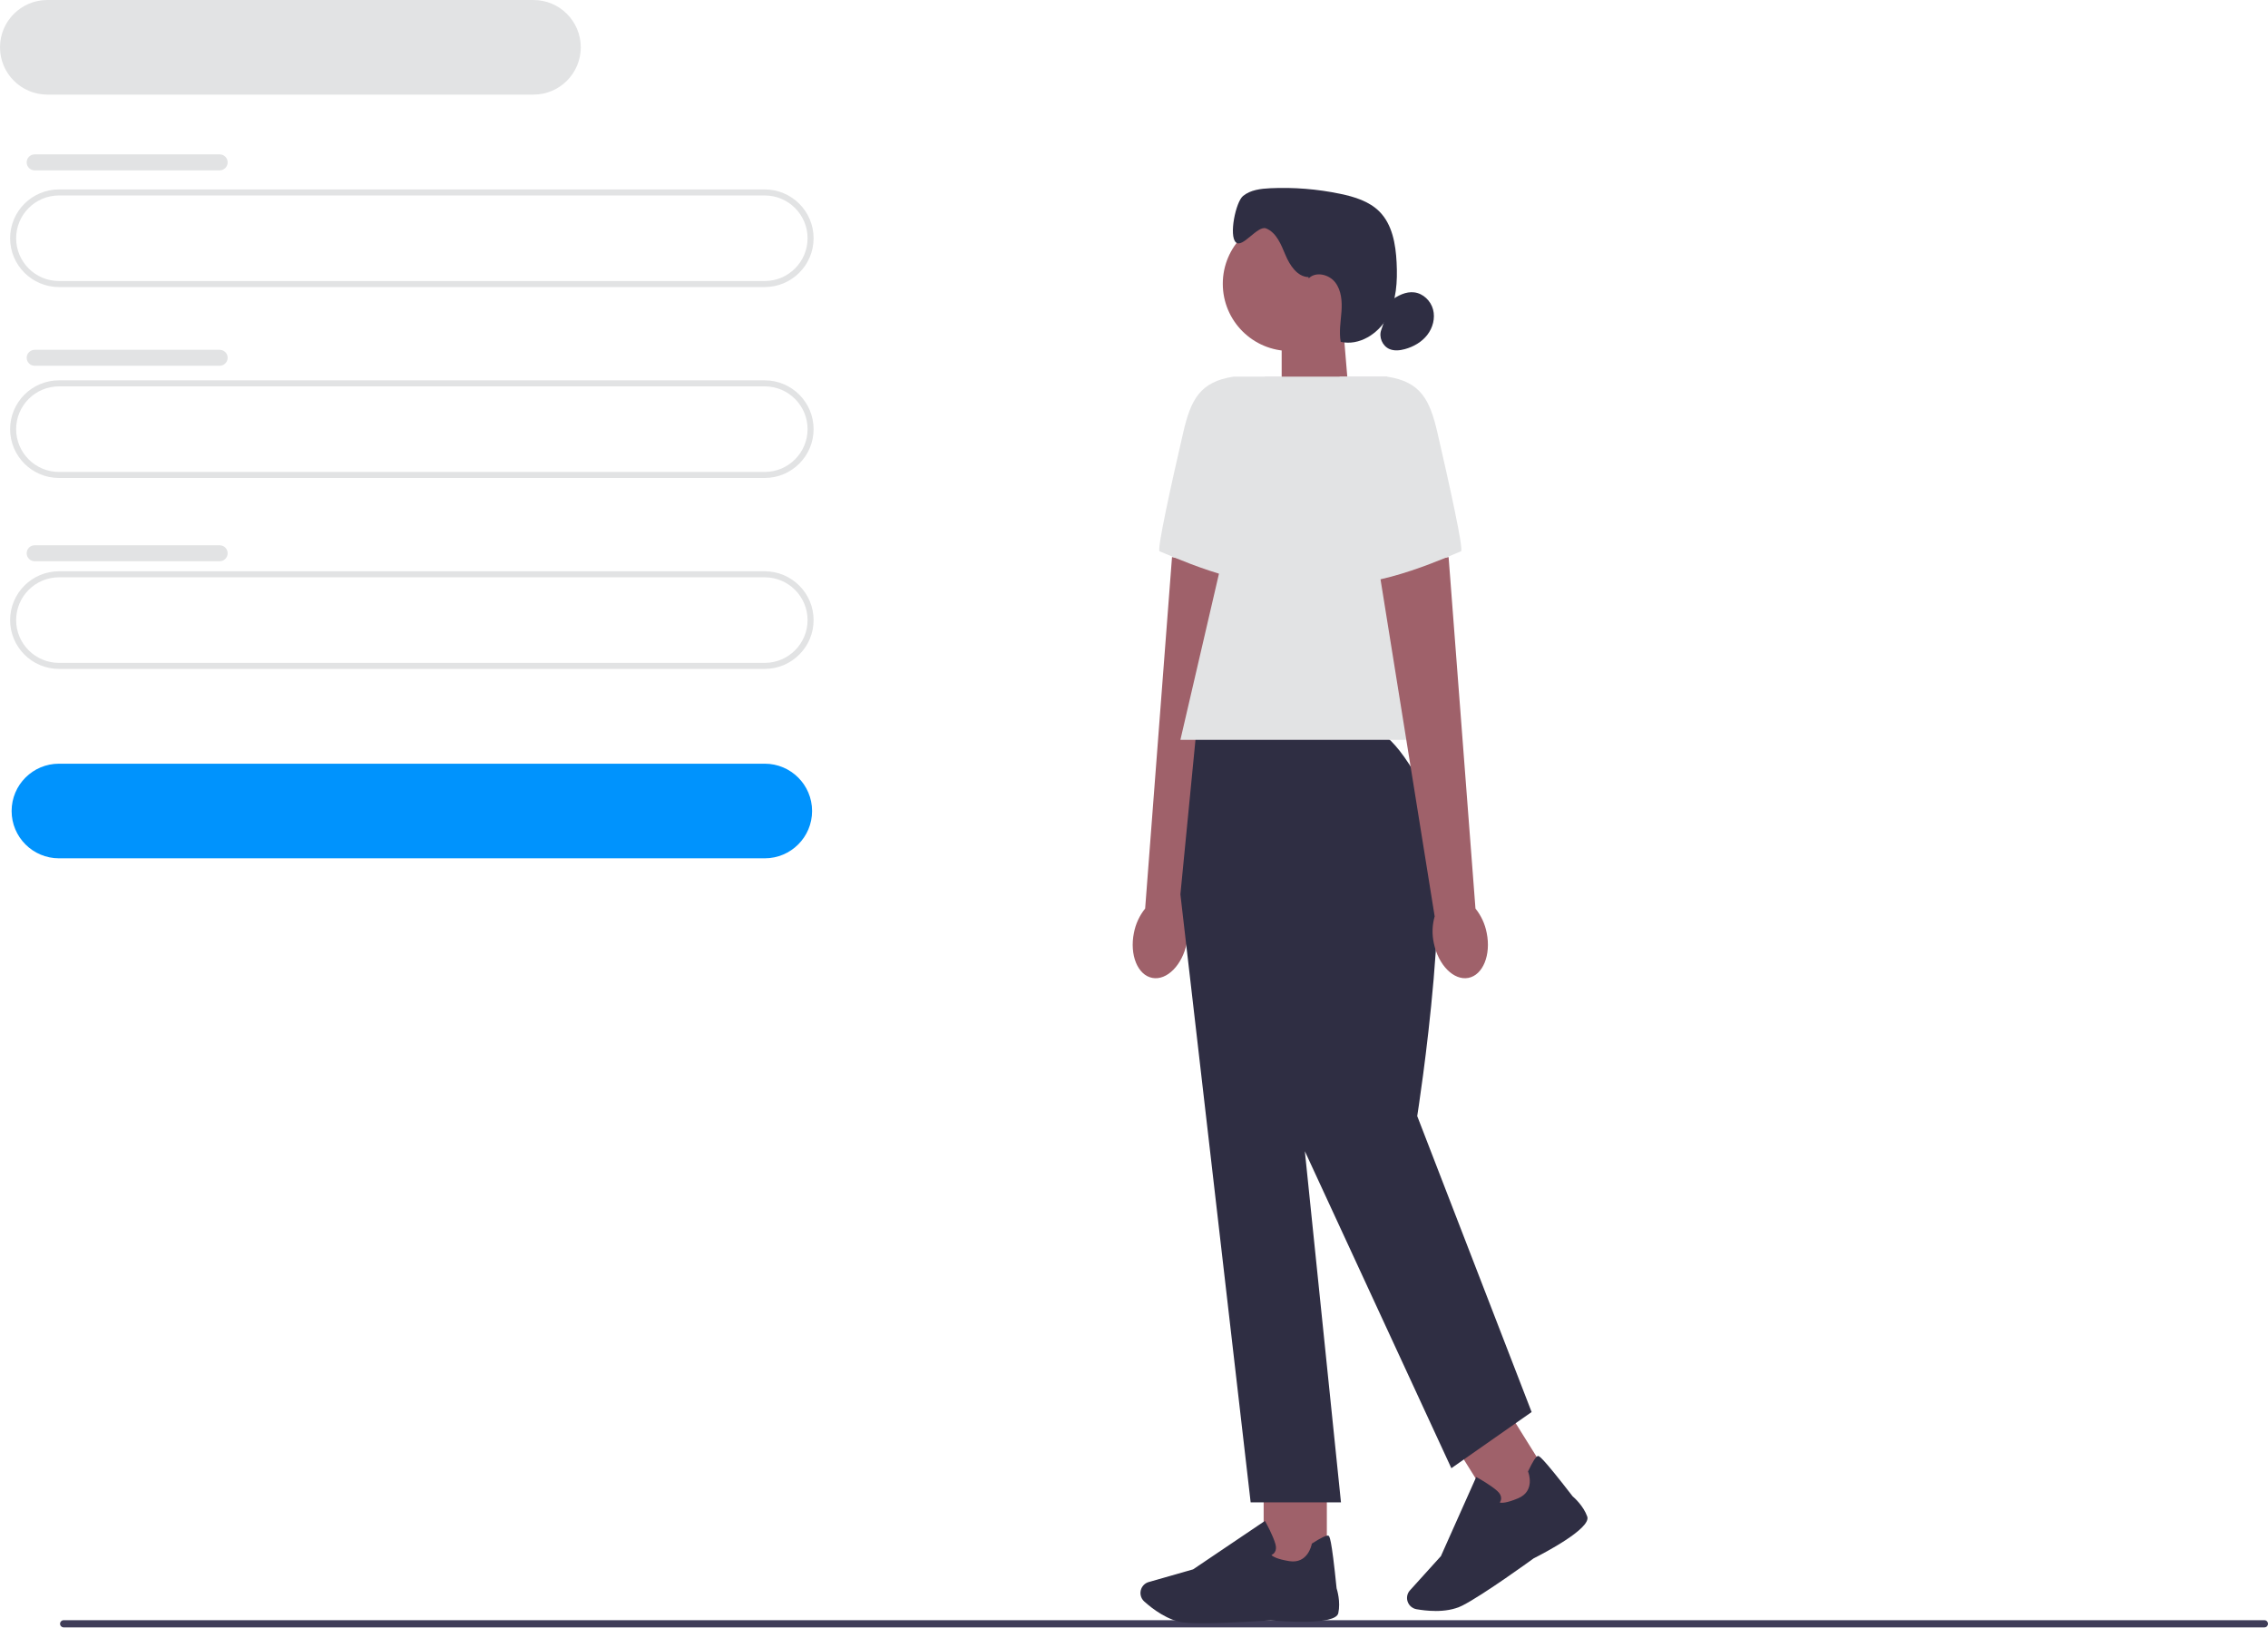
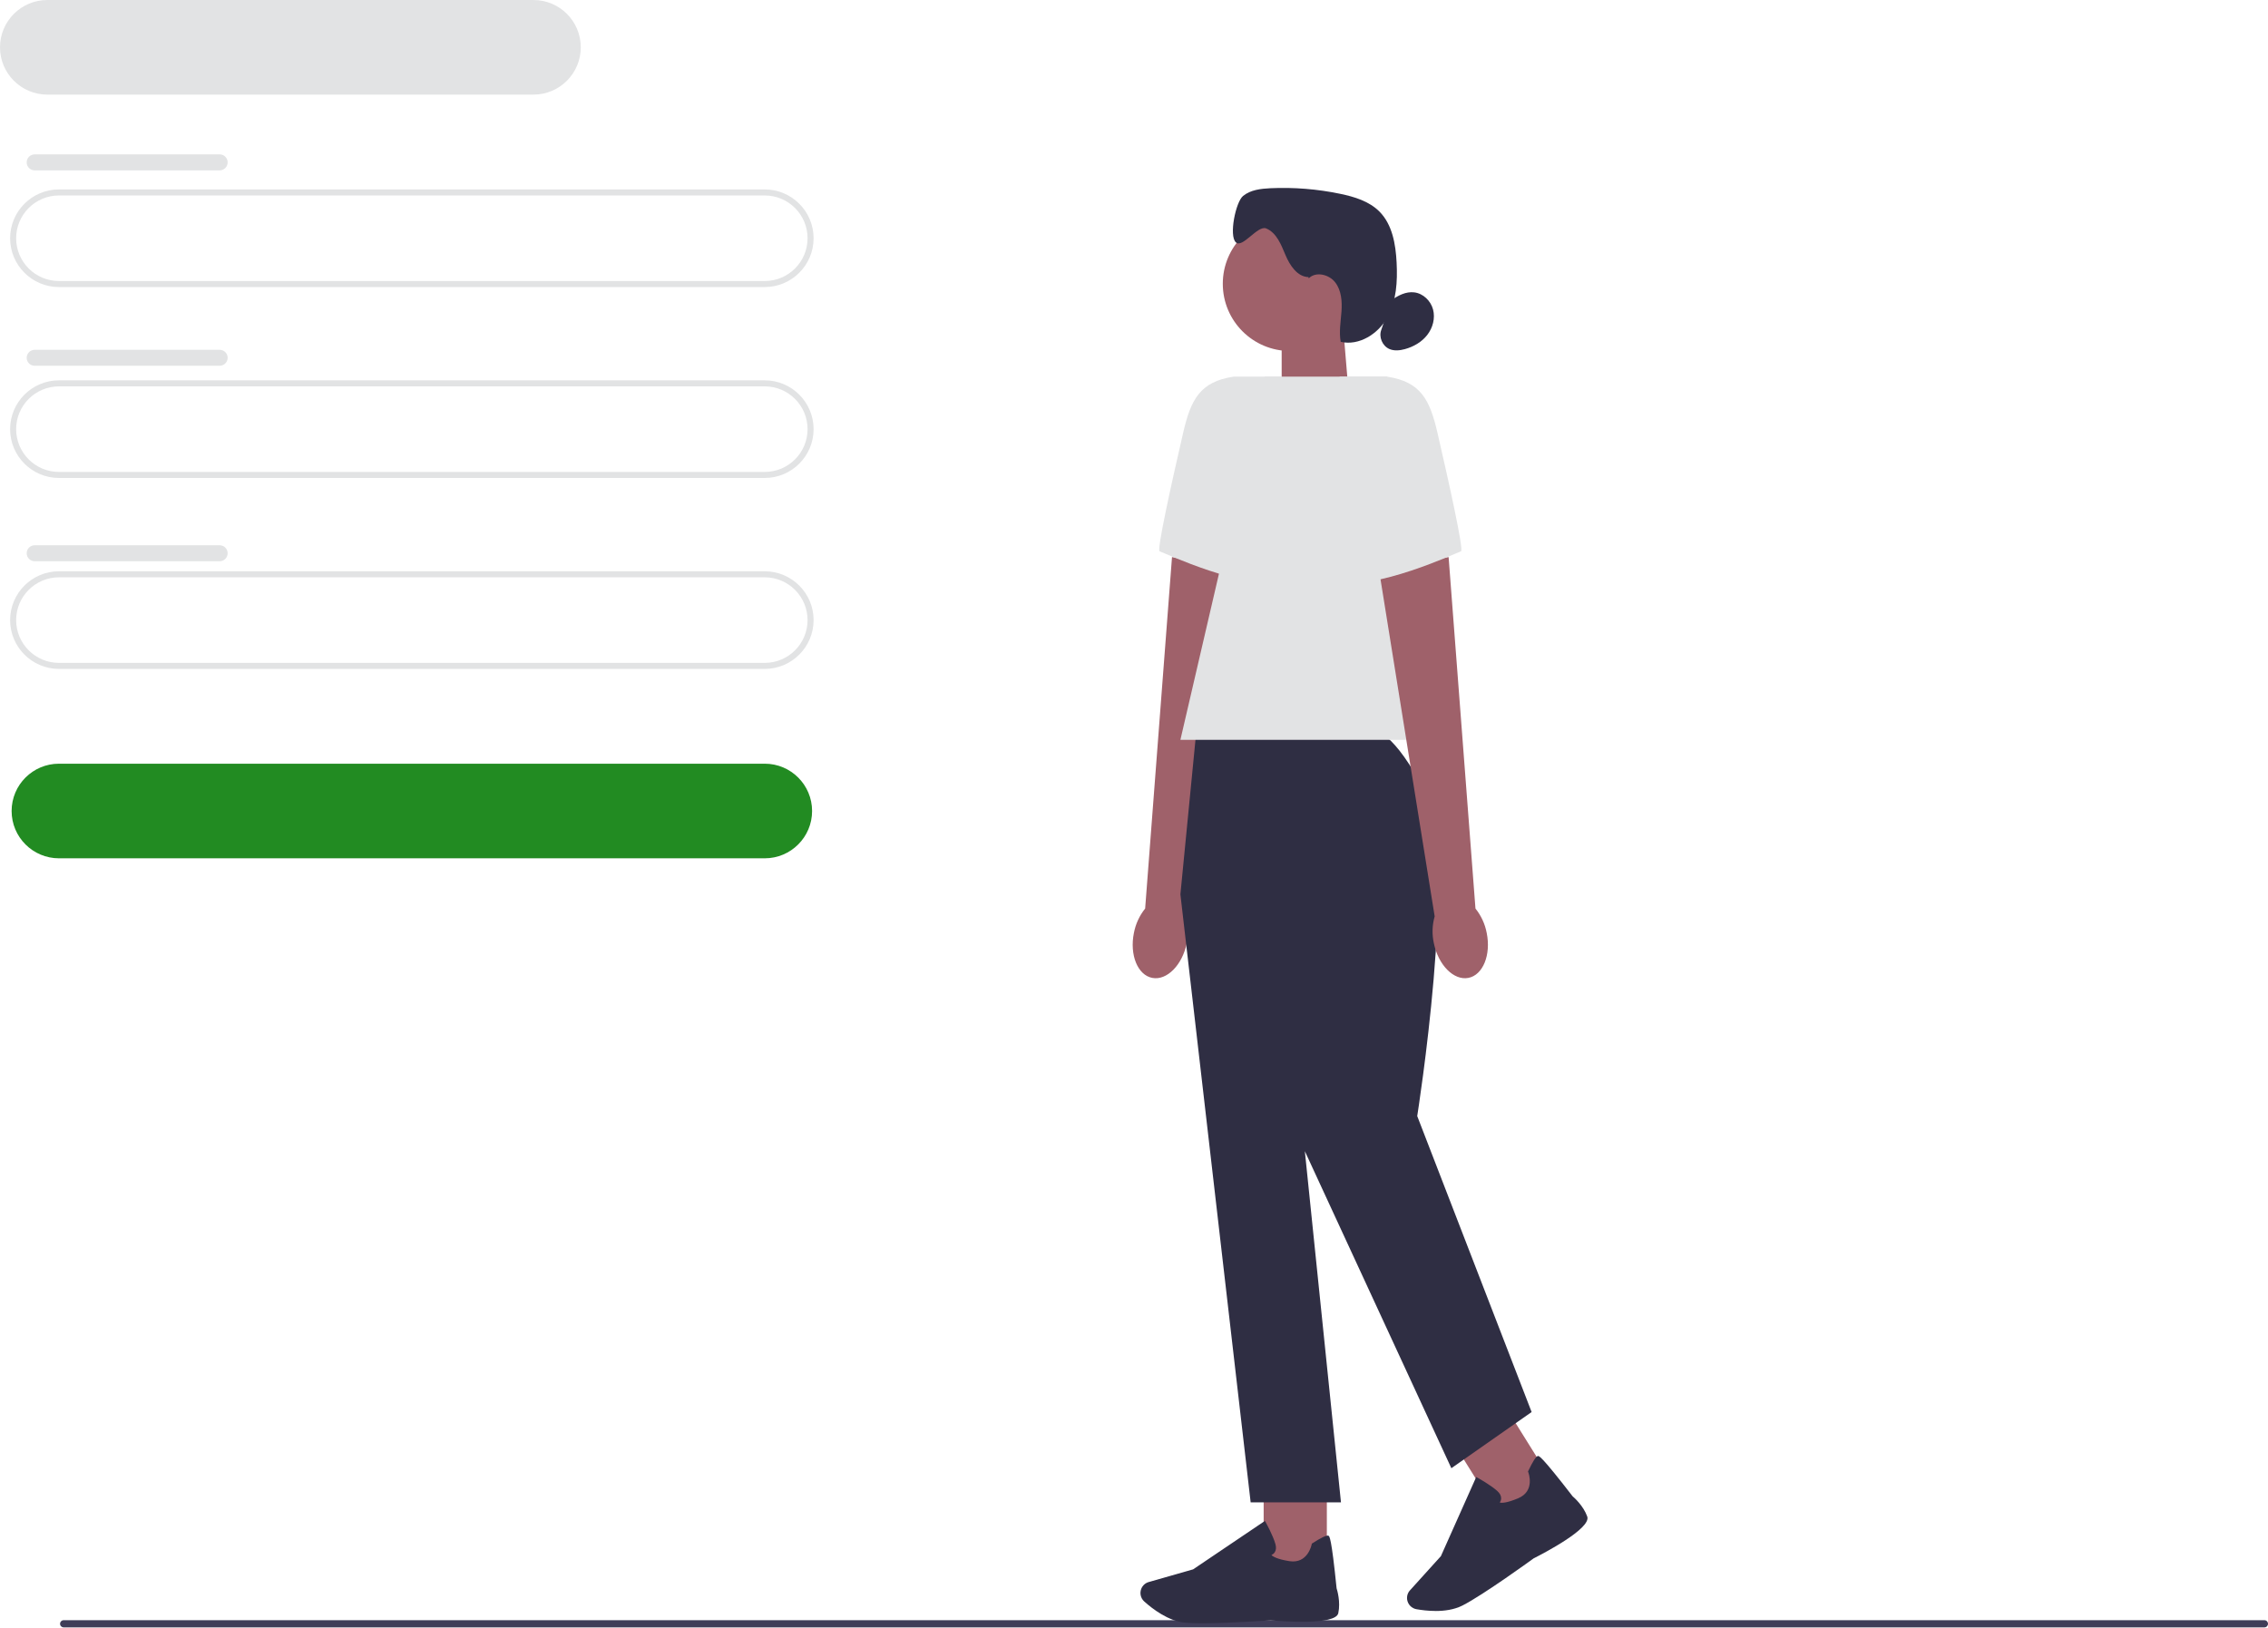
<svg xmlns="http://www.w3.org/2000/svg" width="751.57" height="539.42" viewBox="0 0 751.57 539.42">
  <path d="m19.9,538.23c0,.66.53,1.19,1.19,1.19h729.29c.66,0,1.19-.53,1.19-1.19s-.53-1.19-1.19-1.19H21.09c-.66,0-1.19.53-1.19,1.19Z" fill="#3f3d58" />
  <path d="m253.43,95.15H19.53c-8.92,0-16.18-7.26-16.18-16.18s7.26-16.18,16.18-16.18h233.9c8.92,0,16.18,7.26,16.18,16.18s-7.26,16.18-16.18,16.18ZM19.53,64.79c-7.82,0-14.18,6.36-14.18,14.18s6.36,14.18,14.18,14.18h233.9c7.82,0,14.18-6.36,14.18-14.18s-6.36-14.18-14.18-14.18H19.53Z" fill="#e2e3e4" />
-   <path d="m253.43,284.5H19.53c-8.65,0-15.68-7.03-15.68-15.68s7.03-15.68,15.68-15.68h233.9c8.65,0,15.68,7.03,15.68,15.68s-7.03,15.68-15.68,15.68Z" fill="#0093fd" />
+   <path d="m253.43,284.5H19.53c-8.65,0-15.68-7.03-15.68-15.68s7.03-15.68,15.68-15.68h233.9c8.65,0,15.68,7.03,15.68,15.68s-7.03,15.68-15.68,15.68Z" fill="forestgreen" />
  <path d="m176.78,31.36H15.68C7.03,31.36,0,24.33,0,15.68S7.03,0,15.68,0h161.1c8.65,0,15.68,7.03,15.68,15.68s-7.03,15.68-15.68,15.68Z" fill="#e2e3e4" />
  <path d="m253.43,158.43H19.53c-8.92,0-16.18-7.26-16.18-16.18s7.26-16.18,16.18-16.18h233.9c8.92,0,16.18,7.26,16.18,16.18s-7.26,16.18-16.18,16.18Zm-233.9-30.36c-7.82,0-14.18,6.36-14.18,14.18s6.36,14.18,14.18,14.18h233.9c7.82,0,14.18-6.36,14.18-14.18s-6.36-14.18-14.18-14.18H19.53Z" fill="#e2e3e4" />
  <path d="m253.43,221.72H19.53c-8.92,0-16.18-7.26-16.18-16.18s7.26-16.18,16.18-16.18h233.9c8.92,0,16.18,7.26,16.18,16.18s-7.26,16.18-16.18,16.18Zm-233.9-30.36c-7.82,0-14.18,6.36-14.18,14.18s6.36,14.18,14.18,14.18h233.9c7.82,0,14.18-6.36,14.18-14.18s-6.36-14.18-14.18-14.18H19.53Z" fill="#e2e3e4" />
  <path d="m11.49,51.17h61.3c1.46,0,2.65,1.18,2.65,2.65h0c0,1.46-1.19,2.65-2.65,2.65H11.49c-1.46,0-2.65-1.18-2.65-2.65h0c0-1.46,1.19-2.65,2.65-2.65Z" fill="#e2e3e4" />
  <path d="m11.49,115.95h61.3c1.46,0,2.65,1.18,2.65,2.64h0c0,1.46-1.19,2.65-2.65,2.65H11.49c-1.46,0-2.65-1.18-2.65-2.64h0c0-1.46,1.19-2.65,2.65-2.65Z" fill="#e2e3e4" />
  <path d="m11.49,180.74h61.3c1.46,0,2.65,1.18,2.65,2.65h0c0,1.46-1.19,2.64-2.65,2.64H11.49c-1.46,0-2.65-1.18-2.65-2.65h0c0-1.46,1.19-2.64,2.65-2.64Z" fill="#e2e3e4" />
  <g>
    <polygon points="447.08 132.26 424.72 139.62 424.72 107.43 445.01 107.43 447.08 132.26" fill="#9f616a" />
    <circle cx="427.49" cy="94.06" r="22.28" fill="#9f616a" />
    <path d="m433.61,91.85c-3.73-.11-6.18-3.88-7.63-7.32s-2.94-7.39-6.4-8.81c-2.83-1.16-7.82,6.69-10.05,4.6-2.33-2.18-.06-13.37,2.41-15.38,2.47-2.01,5.85-2.4,9.03-2.55,7.76-.36,15.57.27,23.18,1.86,4.71.98,9.55,2.46,12.95,5.86,4.3,4.32,5.4,10.83,5.71,16.92.32,6.23-.04,12.75-3.07,18.2s-9.37,9.47-15.45,8.08c-.61-3.3.01-6.69.25-10.05.23-3.35-.01-6.97-2.06-9.64-2.04-2.67-6.42-3.73-8.8-1.36" fill="#2f2e43" />
    <path d="m461.02,99.57c2.23-1.63,4.9-3,7.64-2.66,2.96.36,5.47,2.8,6.23,5.69s-.09,6.07-1.93,8.43c-1.83,2.36-4.56,3.92-7.44,4.7-1.67.45-3.5.64-5.09-.04-2.34-1.01-3.61-4-2.69-6.38" fill="#2f2e43" />
    <g>
      <path id="uuid-00bc58e7-734f-4d7c-a085-03c0cd267642-275" d="m375.76,309.2c-1.49,7.32,1.24,14.01,6.08,14.94s9.97-4.26,11.45-11.58c.63-2.92.53-5.94-.29-8.82l18.43-114.75-23.05-4.34-8.9,116.5c-1.89,2.36-3.16,5.12-3.72,8.06h0Z" fill="#9f616a" />
      <path d="m424.48,124.85h-15.73c-11.12,1.69-14.14,7.62-16.67,18.58-3.86,16.72-8.79,38.98-7.81,39.31,1.57.52,28.35,13.12,42,10.24l-1.79-68.13h0Z" fill="#e2e3e4" />
    </g>
    <rect x="418.75" y="490.36" width="20.94" height="29.71" fill="#9f616a" />
    <path d="m398.36,538.05c-2.2,0-4.16-.05-5.64-.19-5.56-.51-10.87-4.62-13.54-7.02-1.2-1.08-1.58-2.8-.96-4.28h0c.45-1.06,1.34-1.86,2.45-2.17l14.7-4.2,23.8-16.06.27.48c.1.18,2.44,4.39,3.22,7.23.3,1.08.22,1.98-.23,2.68-.31.48-.75.76-1.1.92.43.45,1.78,1.37,5.94,2.03,6.07.96,7.35-5.33,7.4-5.59l.04-.21.18-.12c2.89-1.86,4.67-2.71,5.28-2.53.38.11,1.02.31,2.75,17.44.17.54,1.38,4.48.56,8.25-.89,4.1-18.81,2.69-22.4,2.37-.1.01-13.52.97-22.71.97h0Z" fill="#2f2e43" />
    <rect x="487.82" y="470.31" width="20.94" height="29.71" transform="translate(-181.25 337.18) rotate(-31.95)" fill="#9f616a" />
    <path d="m475.72,533.98c-2.46,0-4.72-.3-6.33-.58-1.58-.28-2.82-1.54-3.08-3.12h0c-.18-1.14.15-2.29.93-3.14l10.25-11.34,11.7-26.22.48.26c.18.1,4.39,2.43,6.56,4.43.83.76,1.24,1.57,1.22,2.4-.01.58-.23,1.04-.45,1.37.6.16,2.23.22,6.11-1.42,5.66-2.39,3.42-8.41,3.32-8.66l-.08-.2.09-.19c1.47-3.11,2.52-4.77,3.14-4.94.39-.11,1.03-.28,11.56,13.35.43.36,3.54,3.07,4.84,6.7,1.41,3.95-14.54,12.24-17.75,13.86-.1.08-16.79,12.21-23.65,15.66-2.72,1.37-5.94,1.79-8.87,1.79h0Z" fill="#2f2e43" />
    <path d="m455.11,241.91h-58.63l-5.32,54.54,23.28,201.52h29.93l-11.97-116.39,48.55,105.08,26.6-18.62-37.91-98.1s13.54-85.46,2.9-106.75c-10.64-21.28-17.43-21.28-17.43-21.28h0Z" fill="#2f2e43" />
    <polygon points="484.28 245.23 391.16 245.23 419.1 124.85 459.67 124.85 484.28 245.23" fill="#e2e3e4" />
    <path id="uuid-ece83039-1aa0-468e-a846-e0cb6ecd6032-276" d="m492.66,309.2c1.49,7.32-1.24,14.01-6.08,14.94s-9.97-4.26-11.45-11.58c-.63-2.92-.53-5.94.29-8.82l-18.43-114.75,23.05-4.34,8.9,116.5c1.89,2.36,3.16,5.12,3.72,8.06h0Z" fill="#9f616a" />
    <path d="m443.94,124.85h15.73c11.12,1.69,14.14,7.62,16.67,18.58,3.86,16.72,8.79,38.98,7.81,39.31-1.57.52-28.35,13.12-42,10.24l1.79-68.13h0Z" fill="#e2e3e4" />
  </g>
</svg>
